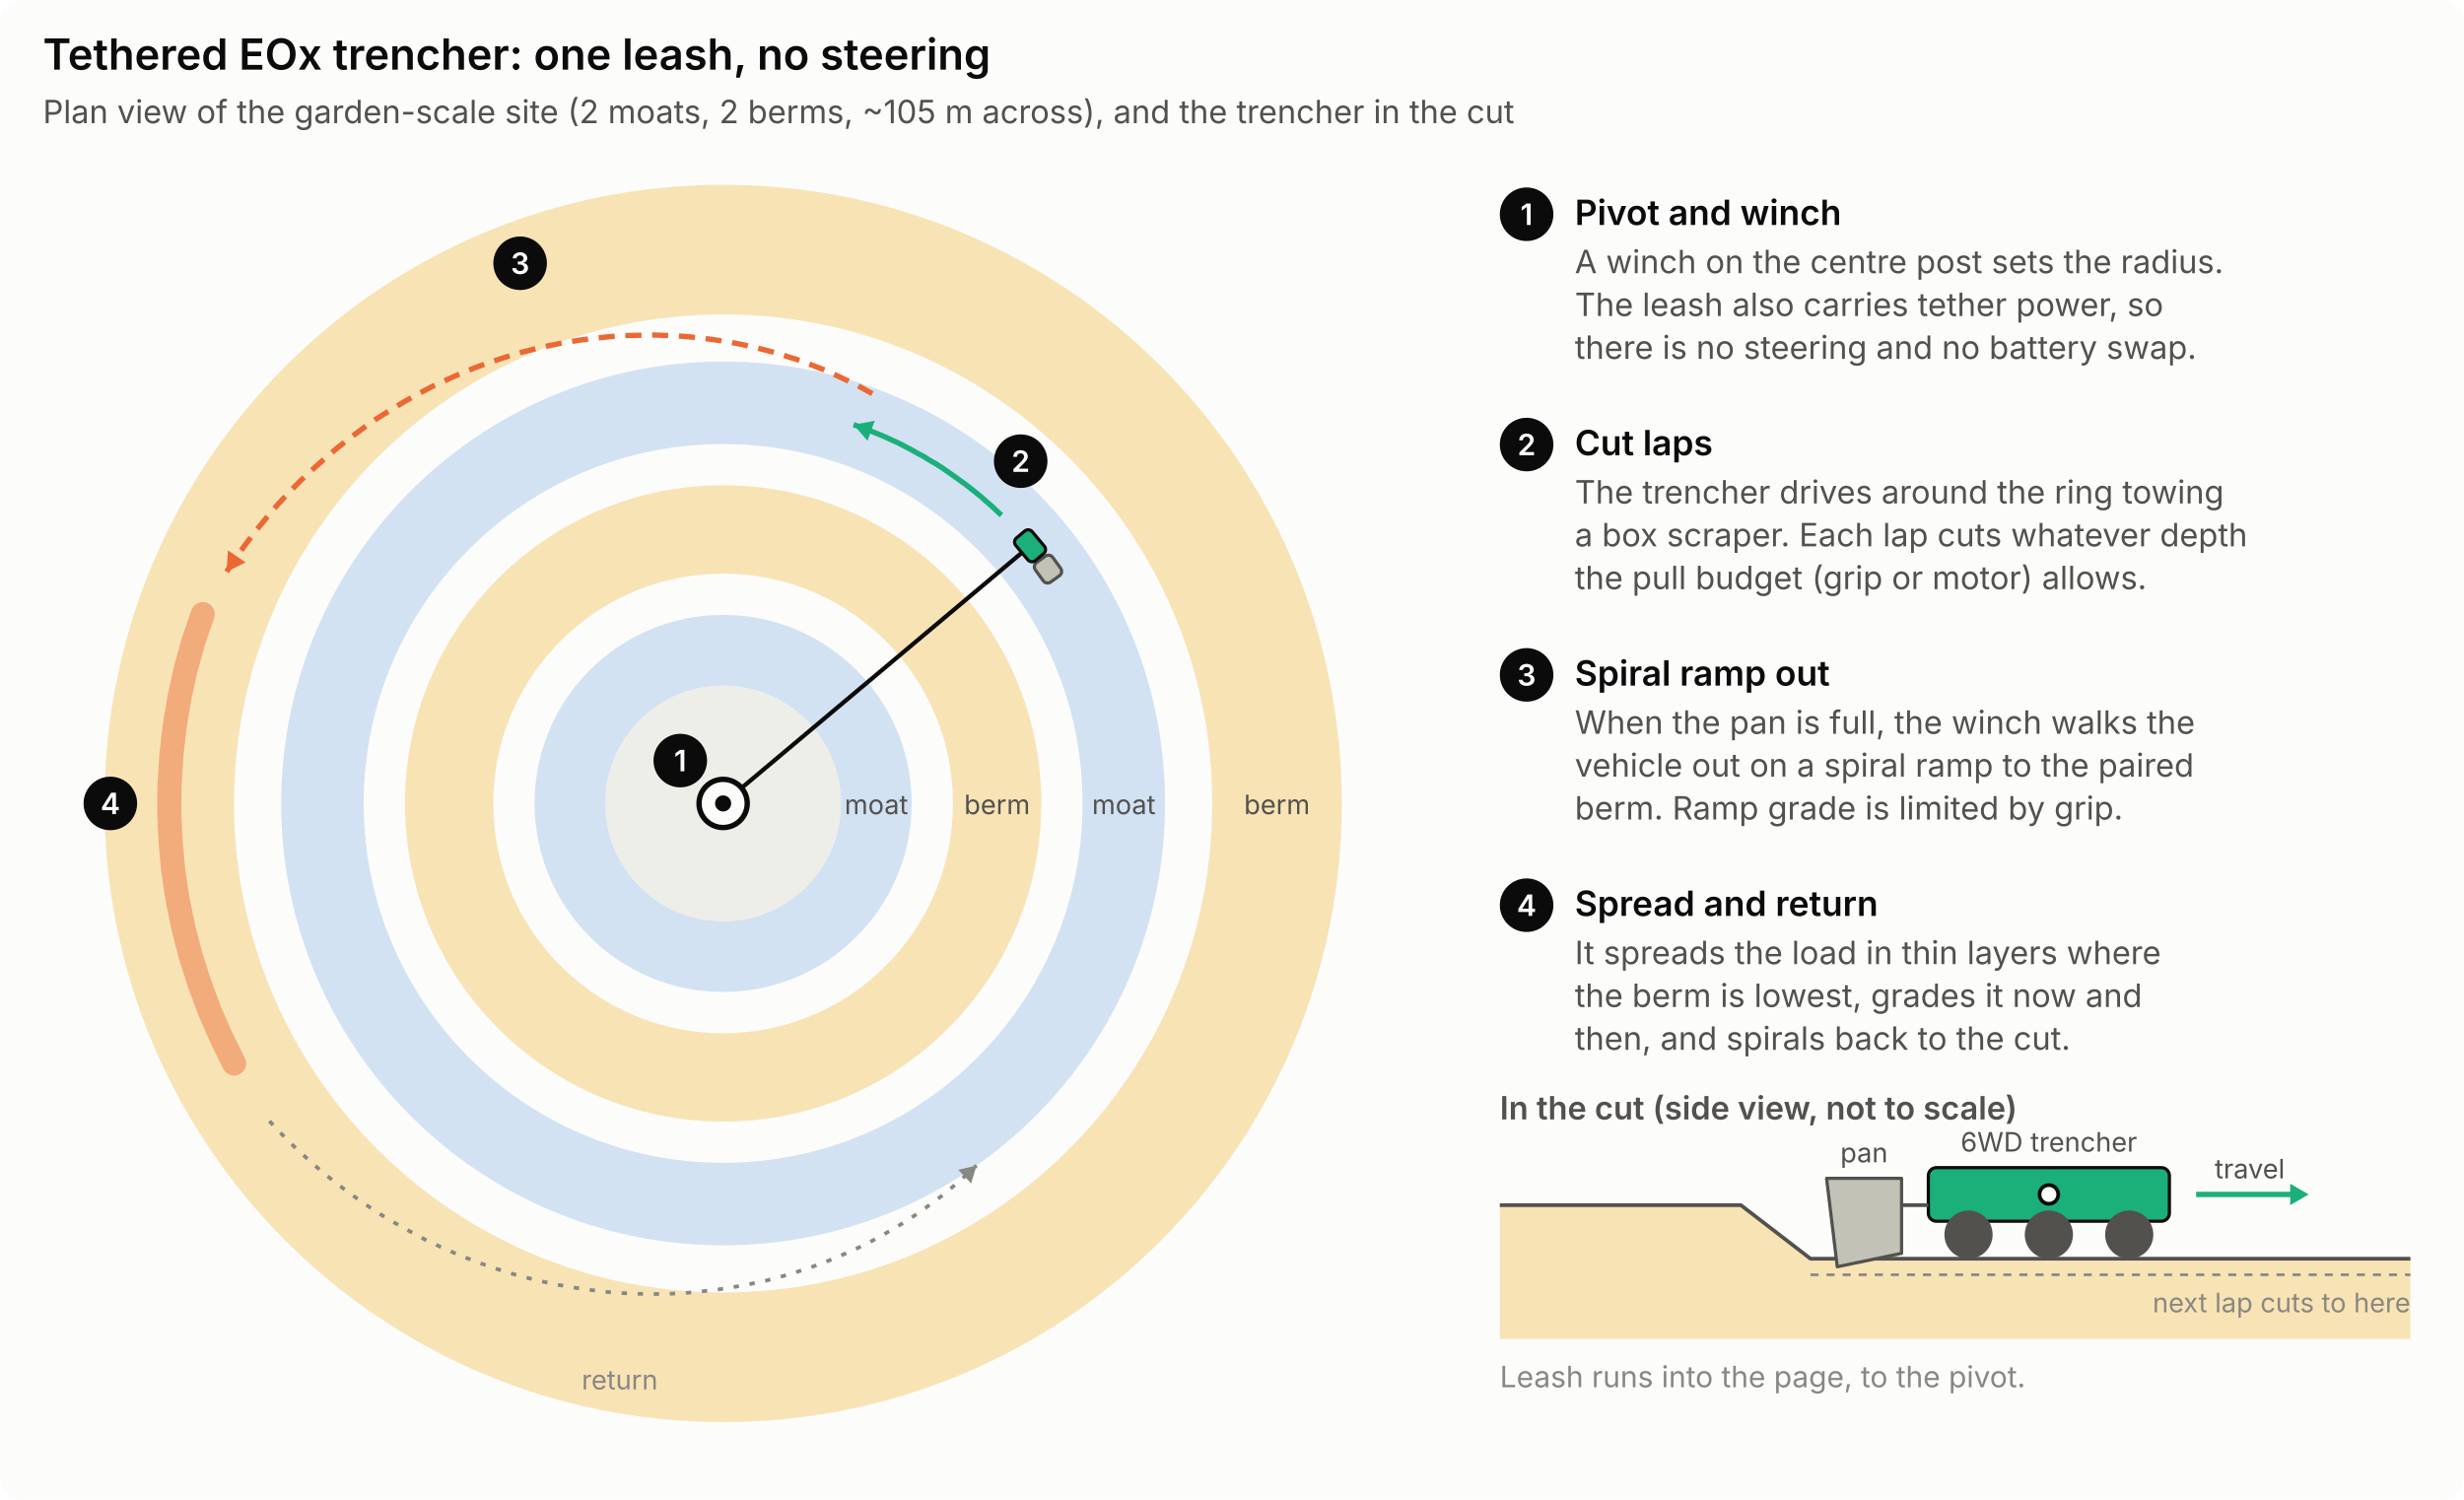
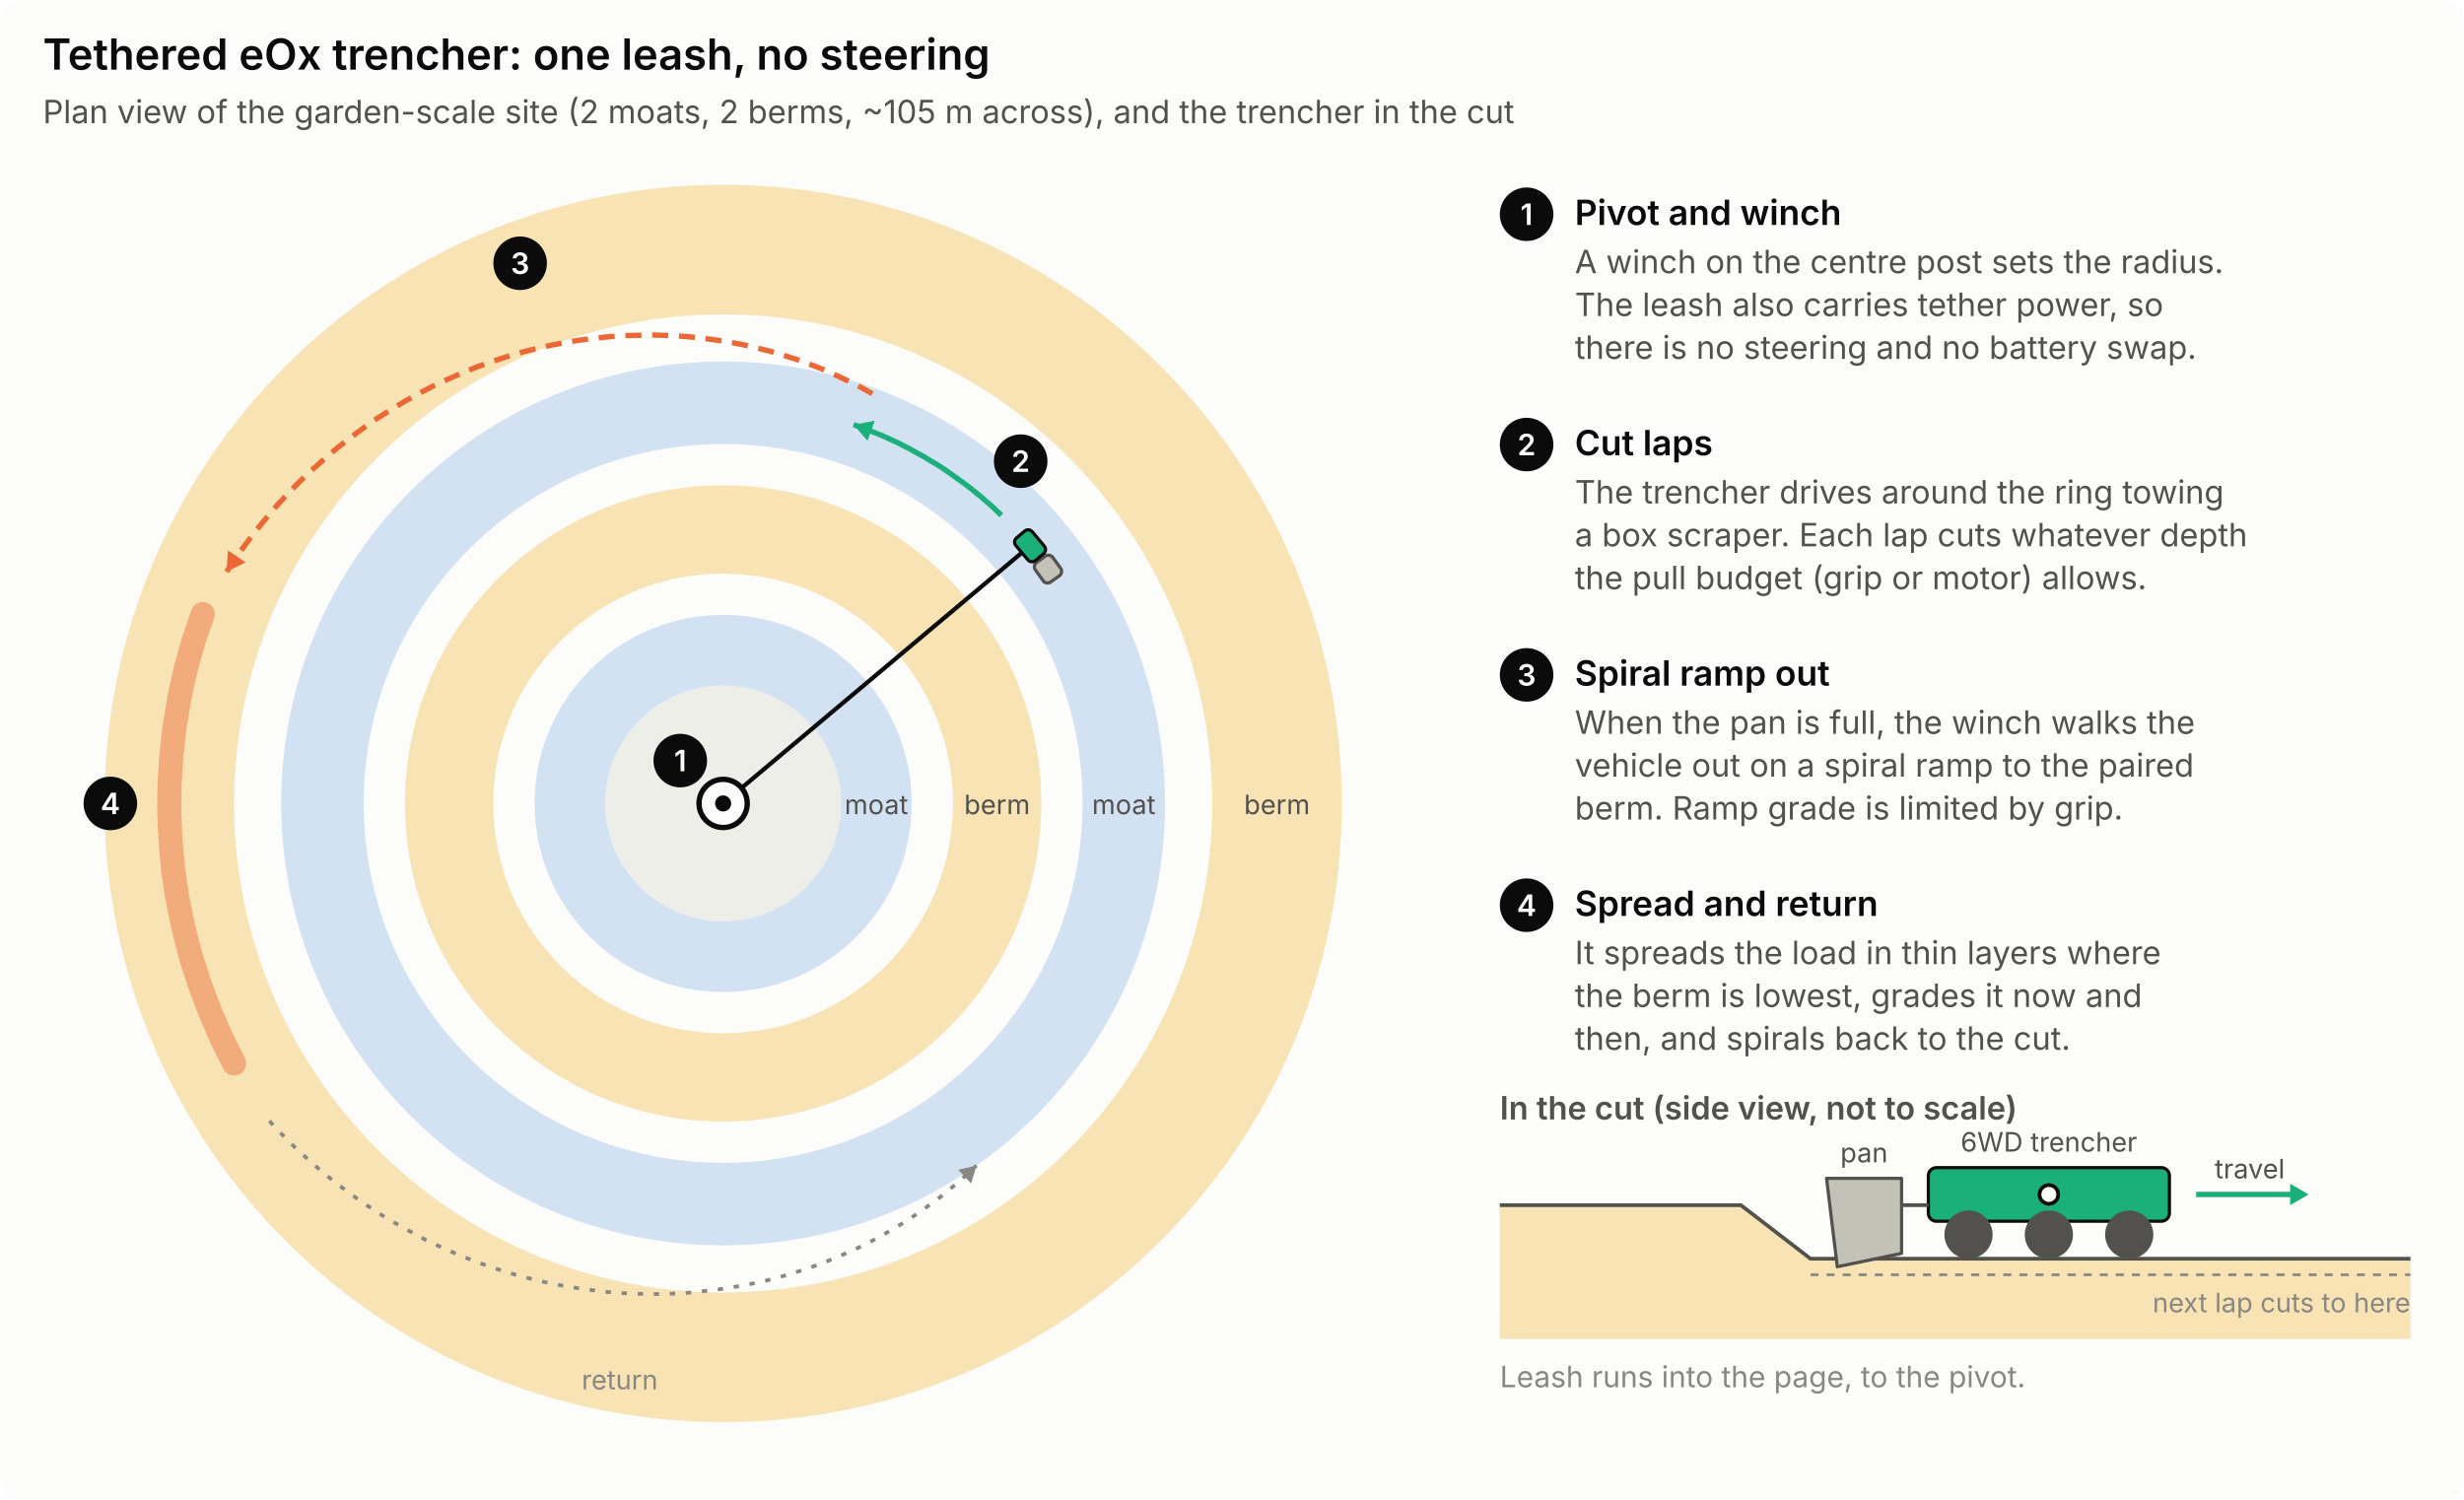
<svg xmlns="http://www.w3.org/2000/svg" viewBox="0 0 920 560" width="920" height="560" role="img" aria-labelledby="t d" font-family="system-ui, -apple-system, &quot;Segoe UI&quot;, sans-serif">
  <rect width="100%" height="100%" rx="8" fill="#fcfcfb" />
-   <text x="16.0" y="26.0" font-size="16" font-weight="600" fill="#0b0b0b" text-anchor="start">Tethered EOx trencher: one leash, no steering</text>
+   <text x="16.0" y="26.0" font-size="16" font-weight="600" fill="#0b0b0b" text-anchor="start">Tethered eOx trencher: one leash, no steering</text>
  <text x="16.0" y="46.0" font-size="12" font-weight="400" fill="#52514e" text-anchor="start">Plan view of the garden-scale site (2 moats, 2 berms, ~105 m across), and the trencher in the cut</text>
  <circle cx="270" cy="300" r="57.2" fill="none" stroke="#2a78d6" stroke-opacity="0.2" stroke-width="26.4" />
  <circle cx="270" cy="300" r="102.3" fill="none" stroke="#eda100" stroke-opacity="0.28" stroke-width="33.0" />
  <circle cx="270" cy="300" r="149.6" fill="none" stroke="#2a78d6" stroke-opacity="0.2" stroke-width="30.8" />
  <circle cx="270" cy="300" r="206.8" fill="none" stroke="#eda100" stroke-opacity="0.28" stroke-width="48.4" />
  <text x="327.2" y="304.0" font-size="10" font-weight="400" fill="#52514e" text-anchor="middle">moat</text>
  <text x="372.3" y="304.0" font-size="10" font-weight="400" fill="#52514e" text-anchor="middle">berm</text>
  <text x="419.6" y="304.0" font-size="10" font-weight="400" fill="#52514e" text-anchor="middle">moat</text>
  <text x="476.8" y="304.0" font-size="10" font-weight="400" fill="#52514e" text-anchor="middle">berm</text>
  <circle cx="270" cy="300" r="44.0" fill="#e1e0d9" fill-opacity="0.5" />
  <line x1="270.0" y1="300.0" x2="384.6" y2="203.8" stroke="#0b0b0b" stroke-width="1.6" stroke-linecap="butt" />
  <circle cx="270" cy="300" r="9" fill="#fcfcfb" stroke="#0b0b0b" stroke-width="2" />
  <circle cx="270" cy="300" r="3" fill="#0b0b0b" />
  <line x1="384.6" y1="203.8" x2="391.3" y2="212.5" stroke="#52514e" stroke-width="1.2" stroke-linecap="butt" />
  <rect x="386.8" y="208.5" width="9.0" height="8.0" rx="2" fill="#c3c2b7" stroke="#52514e" stroke-width="1.2" transform="rotate(54.2 391.3 212.5)" />
  <rect x="379.1" y="199.8" width="11.0" height="8.0" rx="2" fill="#1baf7a" stroke="#0b0b0b" stroke-width="1.2" transform="rotate(50.0 384.6 203.8)" />
  <polyline points="373.9,192.4 372.0,190.6 370.1,188.8 368.1,187.1 366.2,185.4 364.1,183.7 362.1,182.1 360.0,180.5 357.9,179.0 355.8,177.5 353.7,176.0 351.5,174.5 349.3,173.1 347.0,171.8 344.8,170.4 342.5,169.2 340.2,167.9 337.9,166.7 335.6,165.5 333.2,164.4 330.8,163.3 328.5,162.3 326.0,161.3 323.6,160.3 321.2,159.4 318.7,158.6" fill="none" stroke="#1baf7a" stroke-width="2" stroke-linejoin="round" />
  <polygon points="318.7,158.6 326.6,157.1 323.9,164.6" fill="#1baf7a" stroke="none" stroke-width="1.0" stroke-linejoin="round" />
  <polyline points="325.7,147.0 321.2,144.5 316.6,142.2 311.9,140.0 307.2,137.9 302.3,136.0 297.4,134.2 292.3,132.6 287.3,131.1 282.1,129.8 276.9,128.6 271.6,127.6 266.2,126.8 260.8,126.1 255.4,125.6 249.9,125.3 244.4,125.1 238.8,125.2 233.3,125.3 227.7,125.7 222.1,126.3 216.5,127.0 210.9,127.9 205.3,129.0 199.7,130.3 194.1,131.7 188.6,133.4 183.1,135.2 177.6,137.2 172.2,139.4 166.8,141.8 161.4,144.3 156.1,147.1 150.9,150.0 145.8,153.1 140.7,156.3 135.7,159.8 130.9,163.4 126.1,167.1 121.4,171.1 116.8,175.2 112.3,179.4 107.9,183.9 103.7,188.4 99.6,193.2 95.6,198.1 91.8,203.1 88.1,208.2 84.6,213.5" fill="none" stroke="#eb6834" stroke-width="2" stroke-linejoin="round" stroke-dasharray="6,4" />
  <polygon points="84.6,213.5 85.1,205.5 91.7,210.0" fill="#eb6834" stroke="none" stroke-width="1.0" stroke-linejoin="round" />
  <polyline points="75.7,229.3 72.2,239.5 69.3,250.0 67.0,260.5 65.2,271.2 64.0,282.0 63.3,292.8 63.2,303.6 63.7,314.4 64.7,325.2 66.3,335.9 68.5,346.5 71.2,357.0 74.5,367.3 78.3,377.5 82.6,387.4 87.4,397.1" fill="none" stroke="#eb6834" stroke-width="9" stroke-opacity="0.45" stroke-linecap="round" stroke-linejoin="round" />
  <polyline points="100.6,418.6 105.3,423.6 110.1,428.4 115.0,432.9 120.1,437.4 125.3,441.6 130.6,445.6 136.0,449.4 141.5,453.1 147.2,456.5 152.9,459.7 158.6,462.8 164.5,465.6 170.4,468.2 176.4,470.6 182.4,472.8 188.5,474.8 194.6,476.6 200.7,478.1 206.9,479.5 213.1,480.6 219.2,481.5 225.4,482.3 231.6,482.8 237.7,483.1 243.8,483.2 250.0,483.1 256.0,482.8 262.0,482.2 268.0,481.5 273.9,480.6 279.8,479.5 285.6,478.3 291.3,476.8 297.0,475.1 302.5,473.3 308.0,471.3 313.3,469.1 318.6,466.8 323.8,464.3 328.8,461.6 333.7,458.8 338.6,455.8 343.2,452.7 347.8,449.4 352.2,446.1 356.5,442.5 360.6,438.9 364.6,435.2" fill="none" stroke="#898781" stroke-width="1.4" stroke-linejoin="round" stroke-dasharray="2,4" />
  <polygon points="364.6,435.2 362.6,441.9 357.8,436.8" fill="#898781" stroke="none" stroke-width="1.0" stroke-linejoin="round" />
  <text x="231.4" y="518.8" font-size="10" font-weight="400" fill="#898781" text-anchor="middle">return</text>
  <circle cx="254.0" cy="284.0" r="10" fill="#0b0b0b" />
  <text x="254.0" y="288.0" font-size="11" font-weight="600" fill="#fcfcfb" text-anchor="middle">1</text>
  <circle cx="381.1" cy="172.2" r="10" fill="#0b0b0b" />
  <text x="381.1" y="176.2" font-size="11" font-weight="600" fill="#fcfcfb" text-anchor="middle">2</text>
  <circle cx="194.2" cy="98.3" r="10" fill="#0b0b0b" />
  <text x="194.2" y="102.3" font-size="11" font-weight="600" fill="#fcfcfb" text-anchor="middle">3</text>
  <circle cx="41.2" cy="300.0" r="10" fill="#0b0b0b" />
  <text x="41.2" y="304.0" font-size="11" font-weight="600" fill="#fcfcfb" text-anchor="middle">4</text>
  <circle cx="570.0" cy="80.0" r="10" fill="#0b0b0b" />
  <text x="570.0" y="84.0" font-size="11" font-weight="600" fill="#fcfcfb" text-anchor="middle">1</text>
  <text x="588.0" y="84.0" font-size="13" font-weight="600" fill="#0b0b0b" text-anchor="start">Pivot and winch</text>
  <text x="588.0" y="102.0" font-size="12" font-weight="400" fill="#52514e" text-anchor="start">A winch on the centre post sets the radius.</text>
  <text x="588.0" y="118.0" font-size="12" font-weight="400" fill="#52514e" text-anchor="start">The leash also carries tether power, so</text>
  <text x="588.0" y="134.0" font-size="12" font-weight="400" fill="#52514e" text-anchor="start">there is no steering and no battery swap.</text>
  <circle cx="570.0" cy="166.0" r="10" fill="#0b0b0b" />
  <text x="570.0" y="170.0" font-size="11" font-weight="600" fill="#fcfcfb" text-anchor="middle">2</text>
  <text x="588.0" y="170.0" font-size="13" font-weight="600" fill="#0b0b0b" text-anchor="start">Cut laps</text>
  <text x="588.0" y="188.0" font-size="12" font-weight="400" fill="#52514e" text-anchor="start">The trencher drives around the ring towing</text>
  <text x="588.0" y="204.0" font-size="12" font-weight="400" fill="#52514e" text-anchor="start">a box scraper. Each lap cuts whatever depth</text>
  <text x="588.0" y="220.0" font-size="12" font-weight="400" fill="#52514e" text-anchor="start">the pull budget (grip or motor) allows.</text>
  <circle cx="570.0" cy="252.0" r="10" fill="#0b0b0b" />
  <text x="570.0" y="256.0" font-size="11" font-weight="600" fill="#fcfcfb" text-anchor="middle">3</text>
  <text x="588.0" y="256.0" font-size="13" font-weight="600" fill="#0b0b0b" text-anchor="start">Spiral ramp out</text>
  <text x="588.0" y="274.0" font-size="12" font-weight="400" fill="#52514e" text-anchor="start">When the pan is full, the winch walks the</text>
  <text x="588.0" y="290.0" font-size="12" font-weight="400" fill="#52514e" text-anchor="start">vehicle out on a spiral ramp to the paired</text>
  <text x="588.0" y="306.0" font-size="12" font-weight="400" fill="#52514e" text-anchor="start">berm. Ramp grade is limited by grip.</text>
  <circle cx="570.0" cy="338.0" r="10" fill="#0b0b0b" />
  <text x="570.0" y="342.0" font-size="11" font-weight="600" fill="#fcfcfb" text-anchor="middle">4</text>
  <text x="588.0" y="342.0" font-size="13" font-weight="600" fill="#0b0b0b" text-anchor="start">Spread and return</text>
  <text x="588.0" y="360.0" font-size="12" font-weight="400" fill="#52514e" text-anchor="start">It spreads the load in thin layers where</text>
  <text x="588.0" y="376.0" font-size="12" font-weight="400" fill="#52514e" text-anchor="start">the berm is lowest, grades it now and</text>
  <text x="588.0" y="392.0" font-size="12" font-weight="400" fill="#52514e" text-anchor="start">then, and spirals back to the cut.</text>
  <text x="560.0" y="418.0" font-size="12" font-weight="600" fill="#52514e" text-anchor="start">In the cut (side view, not to scale)</text>
  <polygon points="560.0,450.0 650.0,450.0 676.0,470.0 900.0,470.0 900.0,500.0 560.0,500.0" fill="#eda100" fill-opacity="0.28" stroke="none" stroke-width="1.0" stroke-linejoin="round" />
  <polyline points="560.0,450.0 650.0,450.0 676.0,470.0 900.0,470.0" fill="none" stroke="#52514e" stroke-width="1.4" stroke-linejoin="round" />
  <line x1="676.0" y1="476.0" x2="900.0" y2="476.0" stroke="#898781" stroke-width="1" stroke-linecap="butt" stroke-dasharray="3,3" />
  <text x="900.0" y="490.0" font-size="10" font-weight="400" fill="#898781" text-anchor="end">next lap cuts to here</text>
  <rect x="720" y="436" width="90" height="20" rx="3" fill="#1baf7a" stroke="#0b0b0b" stroke-width="1.2" />
  <circle cx="735" cy="461" r="9" fill="#52514e" />
  <circle cx="765" cy="461" r="9" fill="#52514e" />
  <circle cx="795" cy="461" r="9" fill="#52514e" />
  <text x="765.0" y="430.0" font-size="10" font-weight="400" fill="#52514e" text-anchor="middle">6WD trencher</text>
  <polygon points="682.0,440.0 710.0,440.0 710.0,468.0 686.0,473.0" fill="#c3c2b7" stroke="#52514e" stroke-width="1.2" stroke-linejoin="round" />
  <line x1="710.0" y1="450.0" x2="720.0" y2="450.0" stroke="#52514e" stroke-width="1.4" stroke-linecap="butt" />
  <text x="696.0" y="434.0" font-size="10" font-weight="400" fill="#52514e" text-anchor="middle">pan</text>
  <line x1="820.0" y1="446.0" x2="860.0" y2="446.0" stroke="#1baf7a" stroke-width="2" stroke-linecap="butt" />
  <polygon points="862.0,446.0 855.1,450.0 855.1,442.0" fill="#1baf7a" stroke="none" stroke-width="1.0" stroke-linejoin="round" />
  <text x="840.0" y="440.0" font-size="10" font-weight="400" fill="#52514e" text-anchor="middle">travel</text>
  <circle cx="765" cy="446" r="3.5" fill="#fcfcfb" stroke="#0b0b0b" stroke-width="1.4" />
  <text x="560.0" y="518.0" font-size="11" font-weight="400" fill="#898781" text-anchor="start">Leash runs into the page, to the pivot.</text>
</svg>
